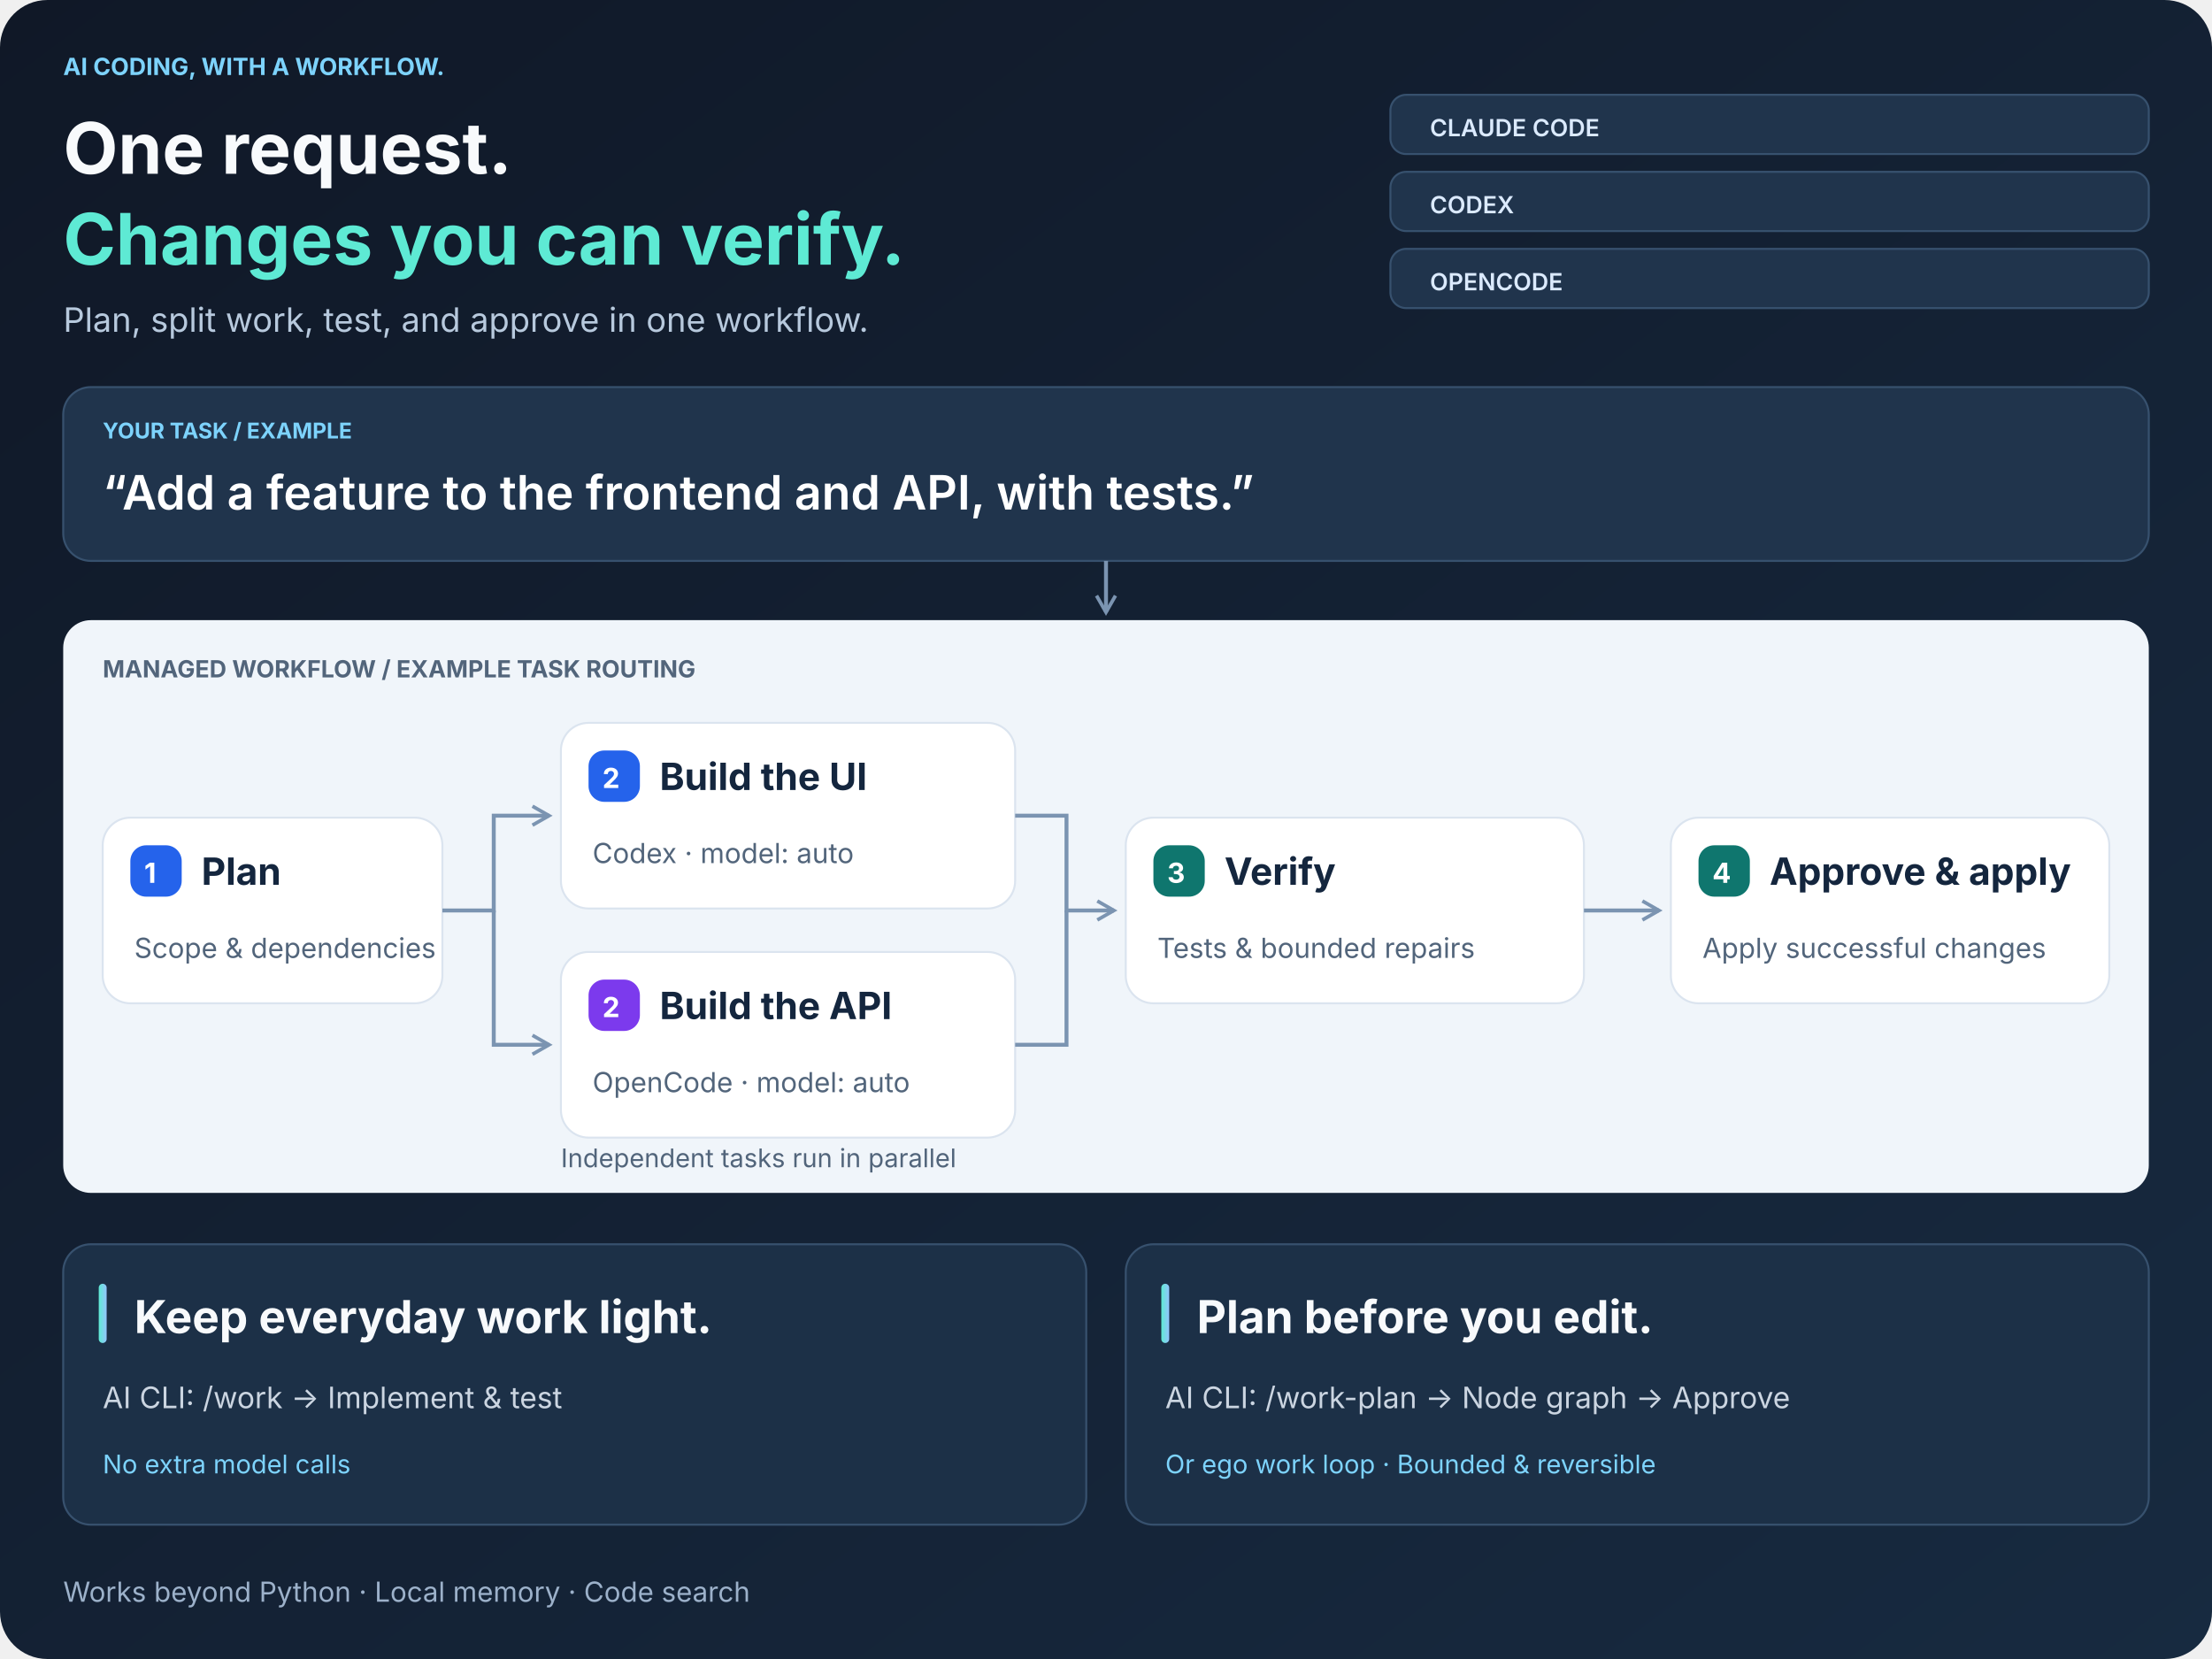
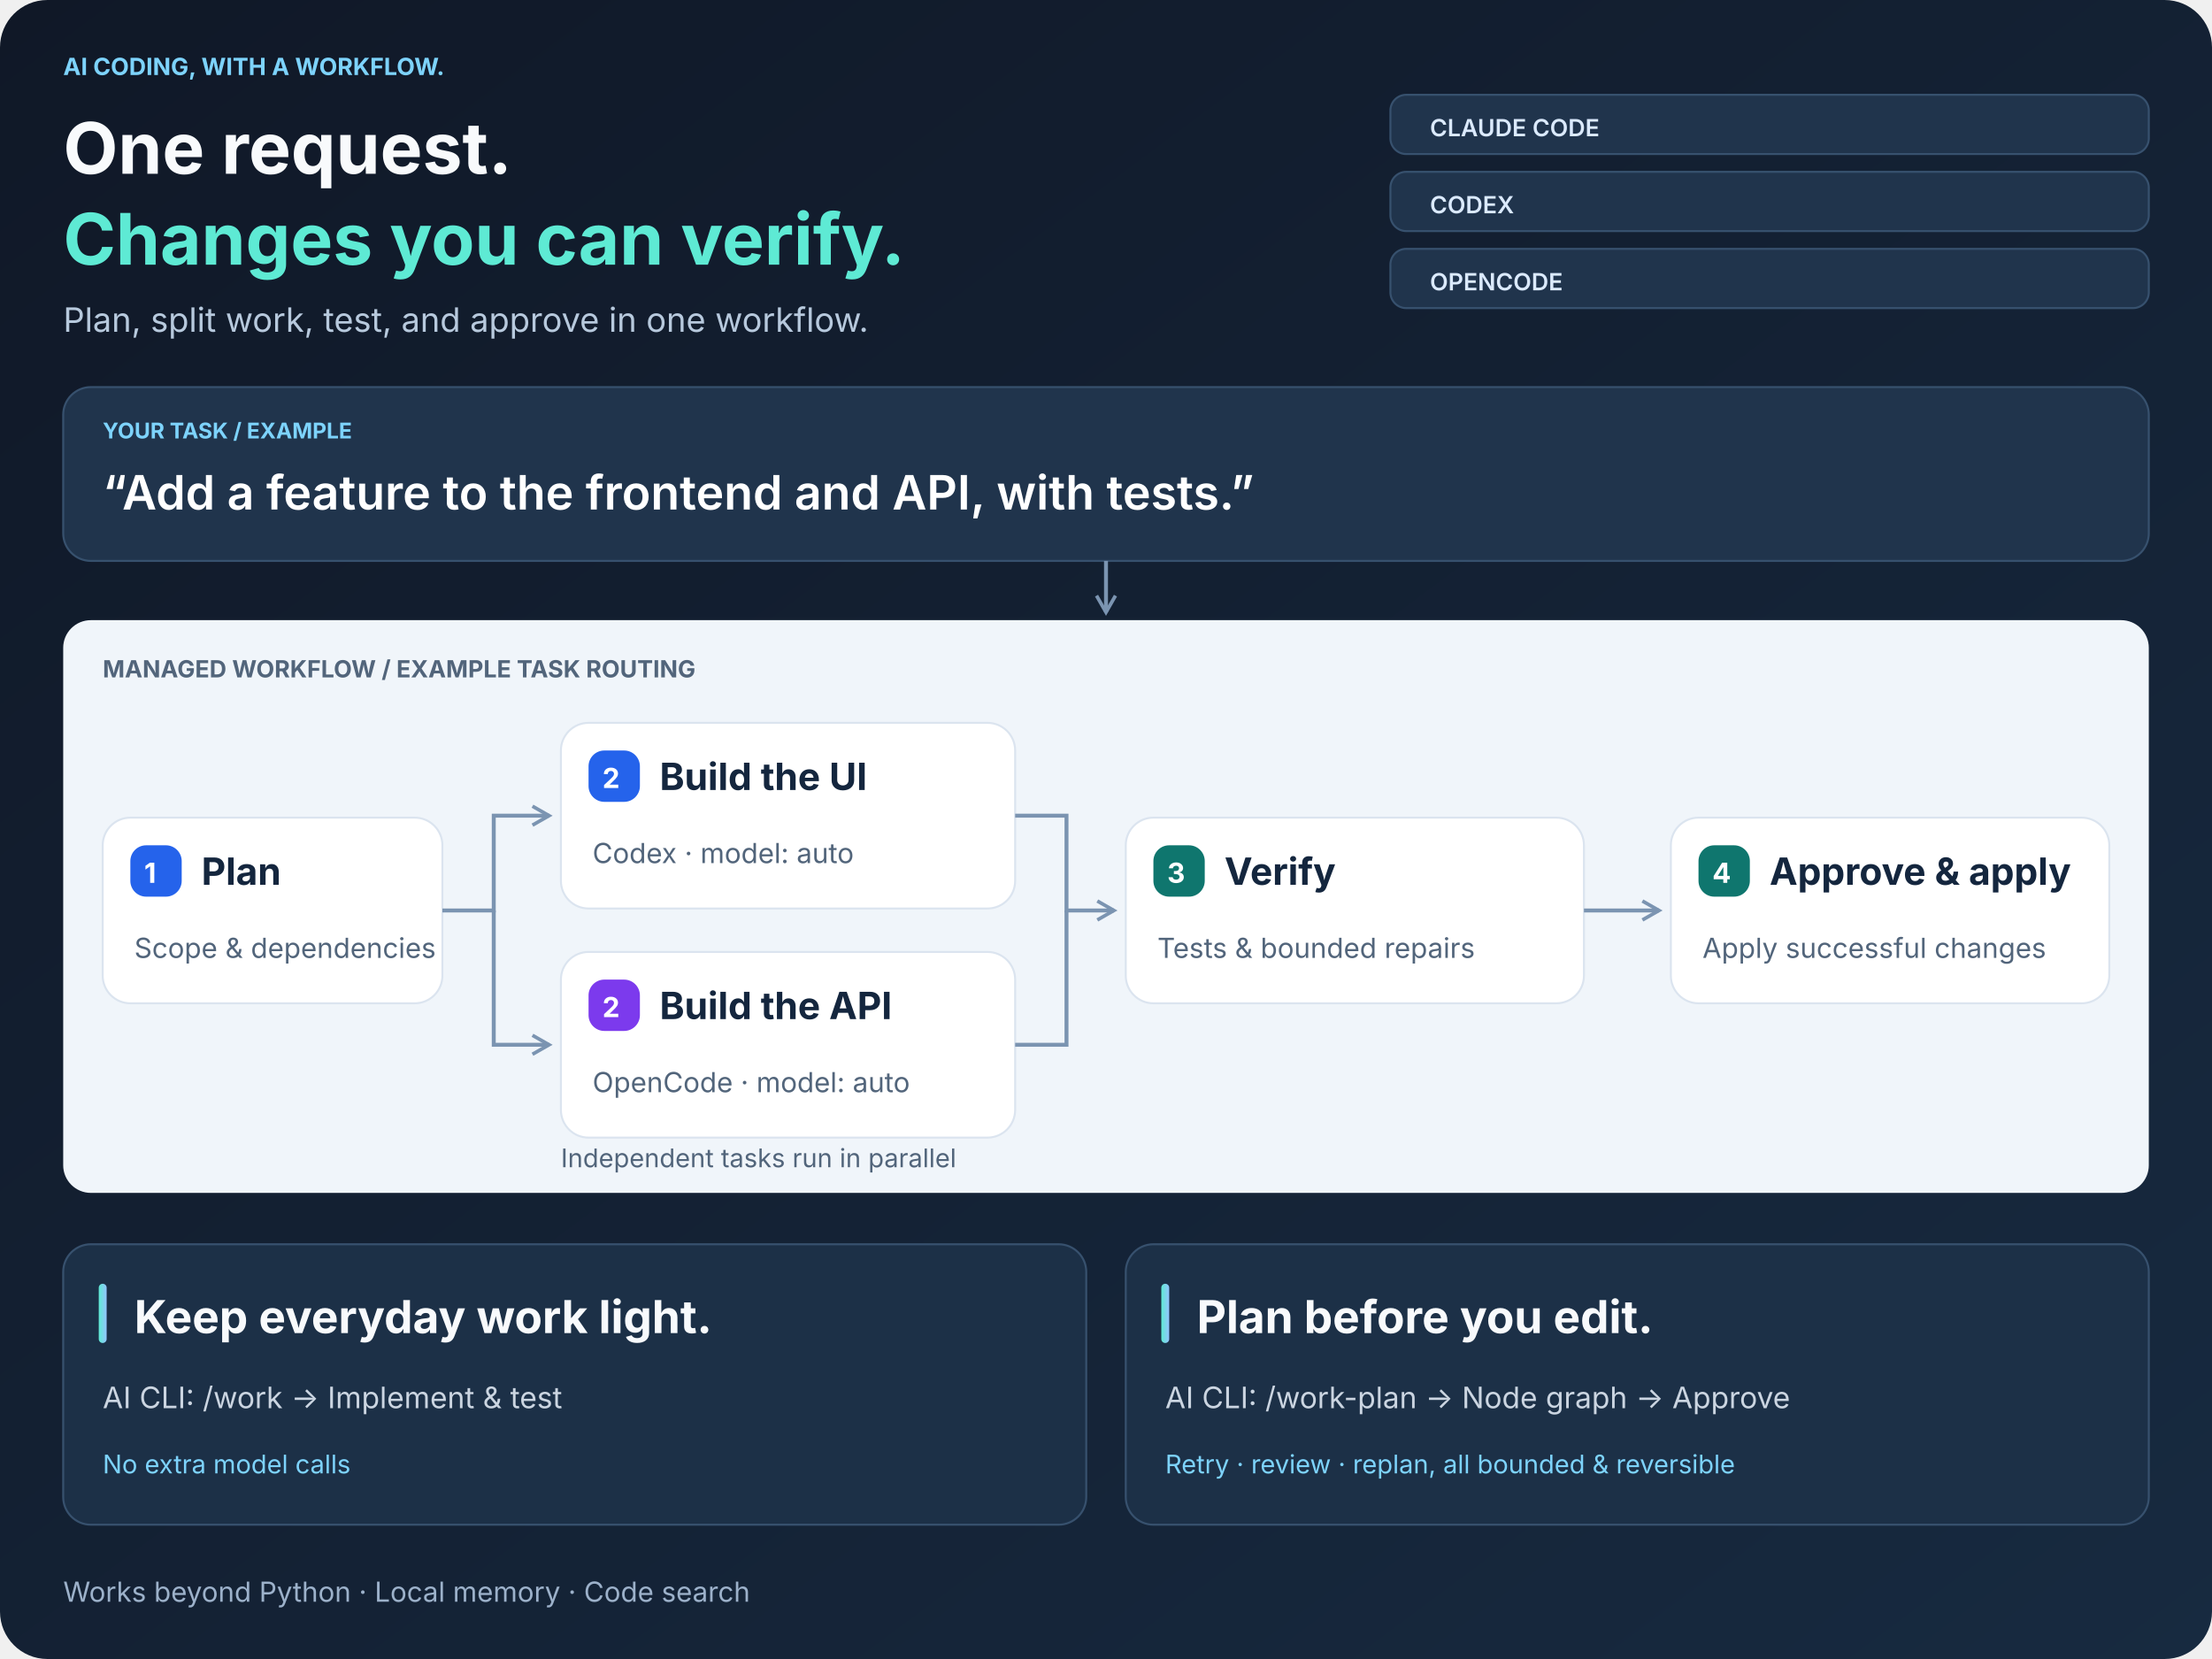
<svg xmlns="http://www.w3.org/2000/svg" width="1120" height="840" viewBox="0 0 1120 840" role="img" aria-labelledby="title desc">
  <defs>
    <linearGradient id="bg" x2="1" y2="1">
      <stop stop-color="#101827" />
      <stop offset="1" stop-color="#172a40" />
    </linearGradient>
    <linearGradient id="accent">
      <stop stop-color="#5eead4" />
      <stop offset="1" stop-color="#93c5fd" />
    </linearGradient>
    <marker id="arrow" viewBox="0 0 10 10" refX="8" refY="5" markerWidth="6" markerHeight="6" orient="auto-start-reverse">
      <path d="M1 1 L8 5 L1 9" fill="none" stroke="#7b94b1" stroke-width="1.5" />
    </marker>
  </defs>
  <rect width="1120" height="840" rx="24" fill="url(#bg)" />
  <g font-family="-apple-system,BlinkMacSystemFont,'Segoe UI','Noto Sans JP','Hiragino Kaku Gothic ProN',Meiryo,sans-serif">
    <text x="32" y="38" font-size="12" fill="#7dd3fc" font-weight="700">AI CODING, WITH A WORKFLOW.</text>
    <text x="32" y="88" font-size="36" fill="#f8fafc" font-weight="750">One request.</text>
    <text x="32" y="134" font-size="36" fill="#5eead4" font-weight="750">Changes you can verify.</text>
    <text x="32" y="168" font-size="17" fill="#b7c9dd" font-weight="400">Plan, split work, test, and approve in one workflow.</text>
    <rect x="704" y="48" width="384" height="30" rx="8" fill="#20344c" stroke="#37516e" />
    <text x="724" y="69" font-size="12" fill="#dbeafe" font-weight="600">CLAUDE CODE</text>
    <rect x="704" y="87" width="384" height="30" rx="8" fill="#20344c" stroke="#37516e" />
    <text x="724" y="108" font-size="12" fill="#dbeafe" font-weight="600">CODEX</text>
    <rect x="704" y="126" width="384" height="30" rx="8" fill="#20344c" stroke="#37516e" />
    <text x="724" y="147" font-size="12" fill="#dbeafe" font-weight="600">OPENCODE</text>
    <rect x="32" y="196" width="1056" height="88" rx="14" fill="#20344c" stroke="#37516e" />
    <text x="52" y="222" font-size="11" fill="#7dd3fc" font-weight="700">YOUR TASK / EXAMPLE</text>
    <text x="52" y="258" font-size="24" fill="#fff" font-weight="600">“Add a feature to the frontend and API, with tests.”</text>
    <path d="M560 284 V310" fill="none" stroke="#7b94b1" stroke-width="2" marker-end="url(#arrow)" />
    <rect x="32" y="314" width="1056" height="290" rx="14" fill="#f0f5fa" stroke="none" />
    <text x="52" y="343" font-size="12" fill="#52657b" font-weight="700">MANAGED WORKFLOW / EXAMPLE TASK ROUTING</text>
    <rect x="52" y="414" width="172" height="94" rx="14" fill="#fff" stroke="#dbe4ef" />
    <rect x="66" y="428" width="26" height="26" rx="8" fill="#2563eb" stroke="none" />
    <text x="73" y="447" font-size="14" fill="#fff" font-weight="700">1</text>
    <text x="102" y="448" font-size="19" fill="#14263e" font-weight="700">Plan</text>
    <text x="68" y="485" font-size="14" fill="#52657b" font-weight="400">Scope &amp; dependencies</text>
    <rect x="284" y="366" width="230" height="94" rx="14" fill="#fff" stroke="#dbe4ef" />
    <rect x="298" y="380" width="26" height="26" rx="8" fill="#2563eb" stroke="none" />
    <text x="305" y="399" font-size="14" fill="#fff" font-weight="700">2</text>
    <text x="334" y="400" font-size="19" fill="#14263e" font-weight="700">Build the UI</text>
    <text x="300" y="437" font-size="14" fill="#52657b" font-weight="400">Codex · model: auto</text>
    <rect x="284" y="482" width="230" height="94" rx="14" fill="#fff" stroke="#dbe4ef" />
    <rect x="298" y="496" width="26" height="26" rx="8" fill="#7c3aed" stroke="none" />
    <text x="305" y="515" font-size="14" fill="#fff" font-weight="700">2</text>
    <text x="334" y="516" font-size="19" fill="#14263e" font-weight="700">Build the API</text>
    <text x="300" y="553" font-size="14" fill="#52657b" font-weight="400">OpenCode · model: auto</text>
    <rect x="570" y="414" width="232" height="94" rx="14" fill="#fff" stroke="#dbe4ef" />
    <rect x="584" y="428" width="26" height="26" rx="8" fill="#0f766e" stroke="none" />
    <text x="591" y="447" font-size="14" fill="#fff" font-weight="700">3</text>
    <text x="620" y="448" font-size="19" fill="#14263e" font-weight="700">Verify</text>
    <text x="586" y="485" font-size="14" fill="#52657b" font-weight="400">Tests &amp; bounded repairs</text>
    <rect x="846" y="414" width="222" height="94" rx="14" fill="#fff" stroke="#dbe4ef" />
    <rect x="860" y="428" width="26" height="26" rx="8" fill="#0f766e" stroke="none" />
    <text x="867" y="447" font-size="14" fill="#fff" font-weight="700">4</text>
    <text x="896" y="448" font-size="19" fill="#14263e" font-weight="700">Approve &amp; apply</text>
    <text x="862" y="485" font-size="14" fill="#52657b" font-weight="400">Apply successful changes</text>
    <path d="M224 461 H250 V413 H278" fill="none" stroke="#7b94b1" stroke-width="2" marker-end="url(#arrow)" />
    <path d="M250 461 V529 H278" fill="none" stroke="#7b94b1" stroke-width="2" marker-end="url(#arrow)" />
    <path d="M514 413 H540 V461 H564" fill="none" stroke="#7b94b1" stroke-width="2" marker-end="url(#arrow)" />
    <path d="M514 529 H540 V461" fill="none" stroke="#7b94b1" stroke-width="2" />
    <path d="M802 461 H840" fill="none" stroke="#7b94b1" stroke-width="2" marker-end="url(#arrow)" />
    <text x="284" y="591" font-size="13" fill="#52657b" font-weight="400">Independent tasks run in parallel</text>
    <rect x="32" y="630" width="518" height="142" rx="14" fill="#1c3047" stroke="#37516e" />
    <rect x="50" y="650" width="4" height="30" rx="2" fill="url(#accent)" stroke="none" />
    <text x="68" y="675" font-size="23" fill="#f8fafc" font-weight="700">Keep everyday work light.</text>
    <text x="52" y="713" font-size="15" fill="#cbd5e1" font-weight="400">AI CLI: /work → Implement &amp; test</text>
    <text x="52" y="746" font-size="13" fill="#7dd3fc" font-weight="400">No extra model calls</text>
    <rect x="570" y="630" width="518" height="142" rx="14" fill="#1c3047" stroke="#37516e" />
    <rect x="588" y="650" width="4" height="30" rx="2" fill="url(#accent)" stroke="none" />
    <text x="606" y="675" font-size="23" fill="#f8fafc" font-weight="700">Plan before you edit.</text>
    <text x="590" y="713" font-size="15" fill="#cbd5e1" font-weight="400">AI CLI: /work-plan → Node graph → Approve</text>
-     <text x="590" y="746" font-size="13" fill="#7dd3fc" font-weight="400">Or ego work loop · Bounded &amp; reversible</text>
+     <text x="590" y="746" font-size="13" fill="#7dd3fc" font-weight="400">Retry · review · replan, all bounded &amp; reversible</text>
    <text x="32" y="811" font-size="14" fill="#9cb1ca" font-weight="400">Works beyond Python · Local memory · Code search</text>
  </g>
</svg>
